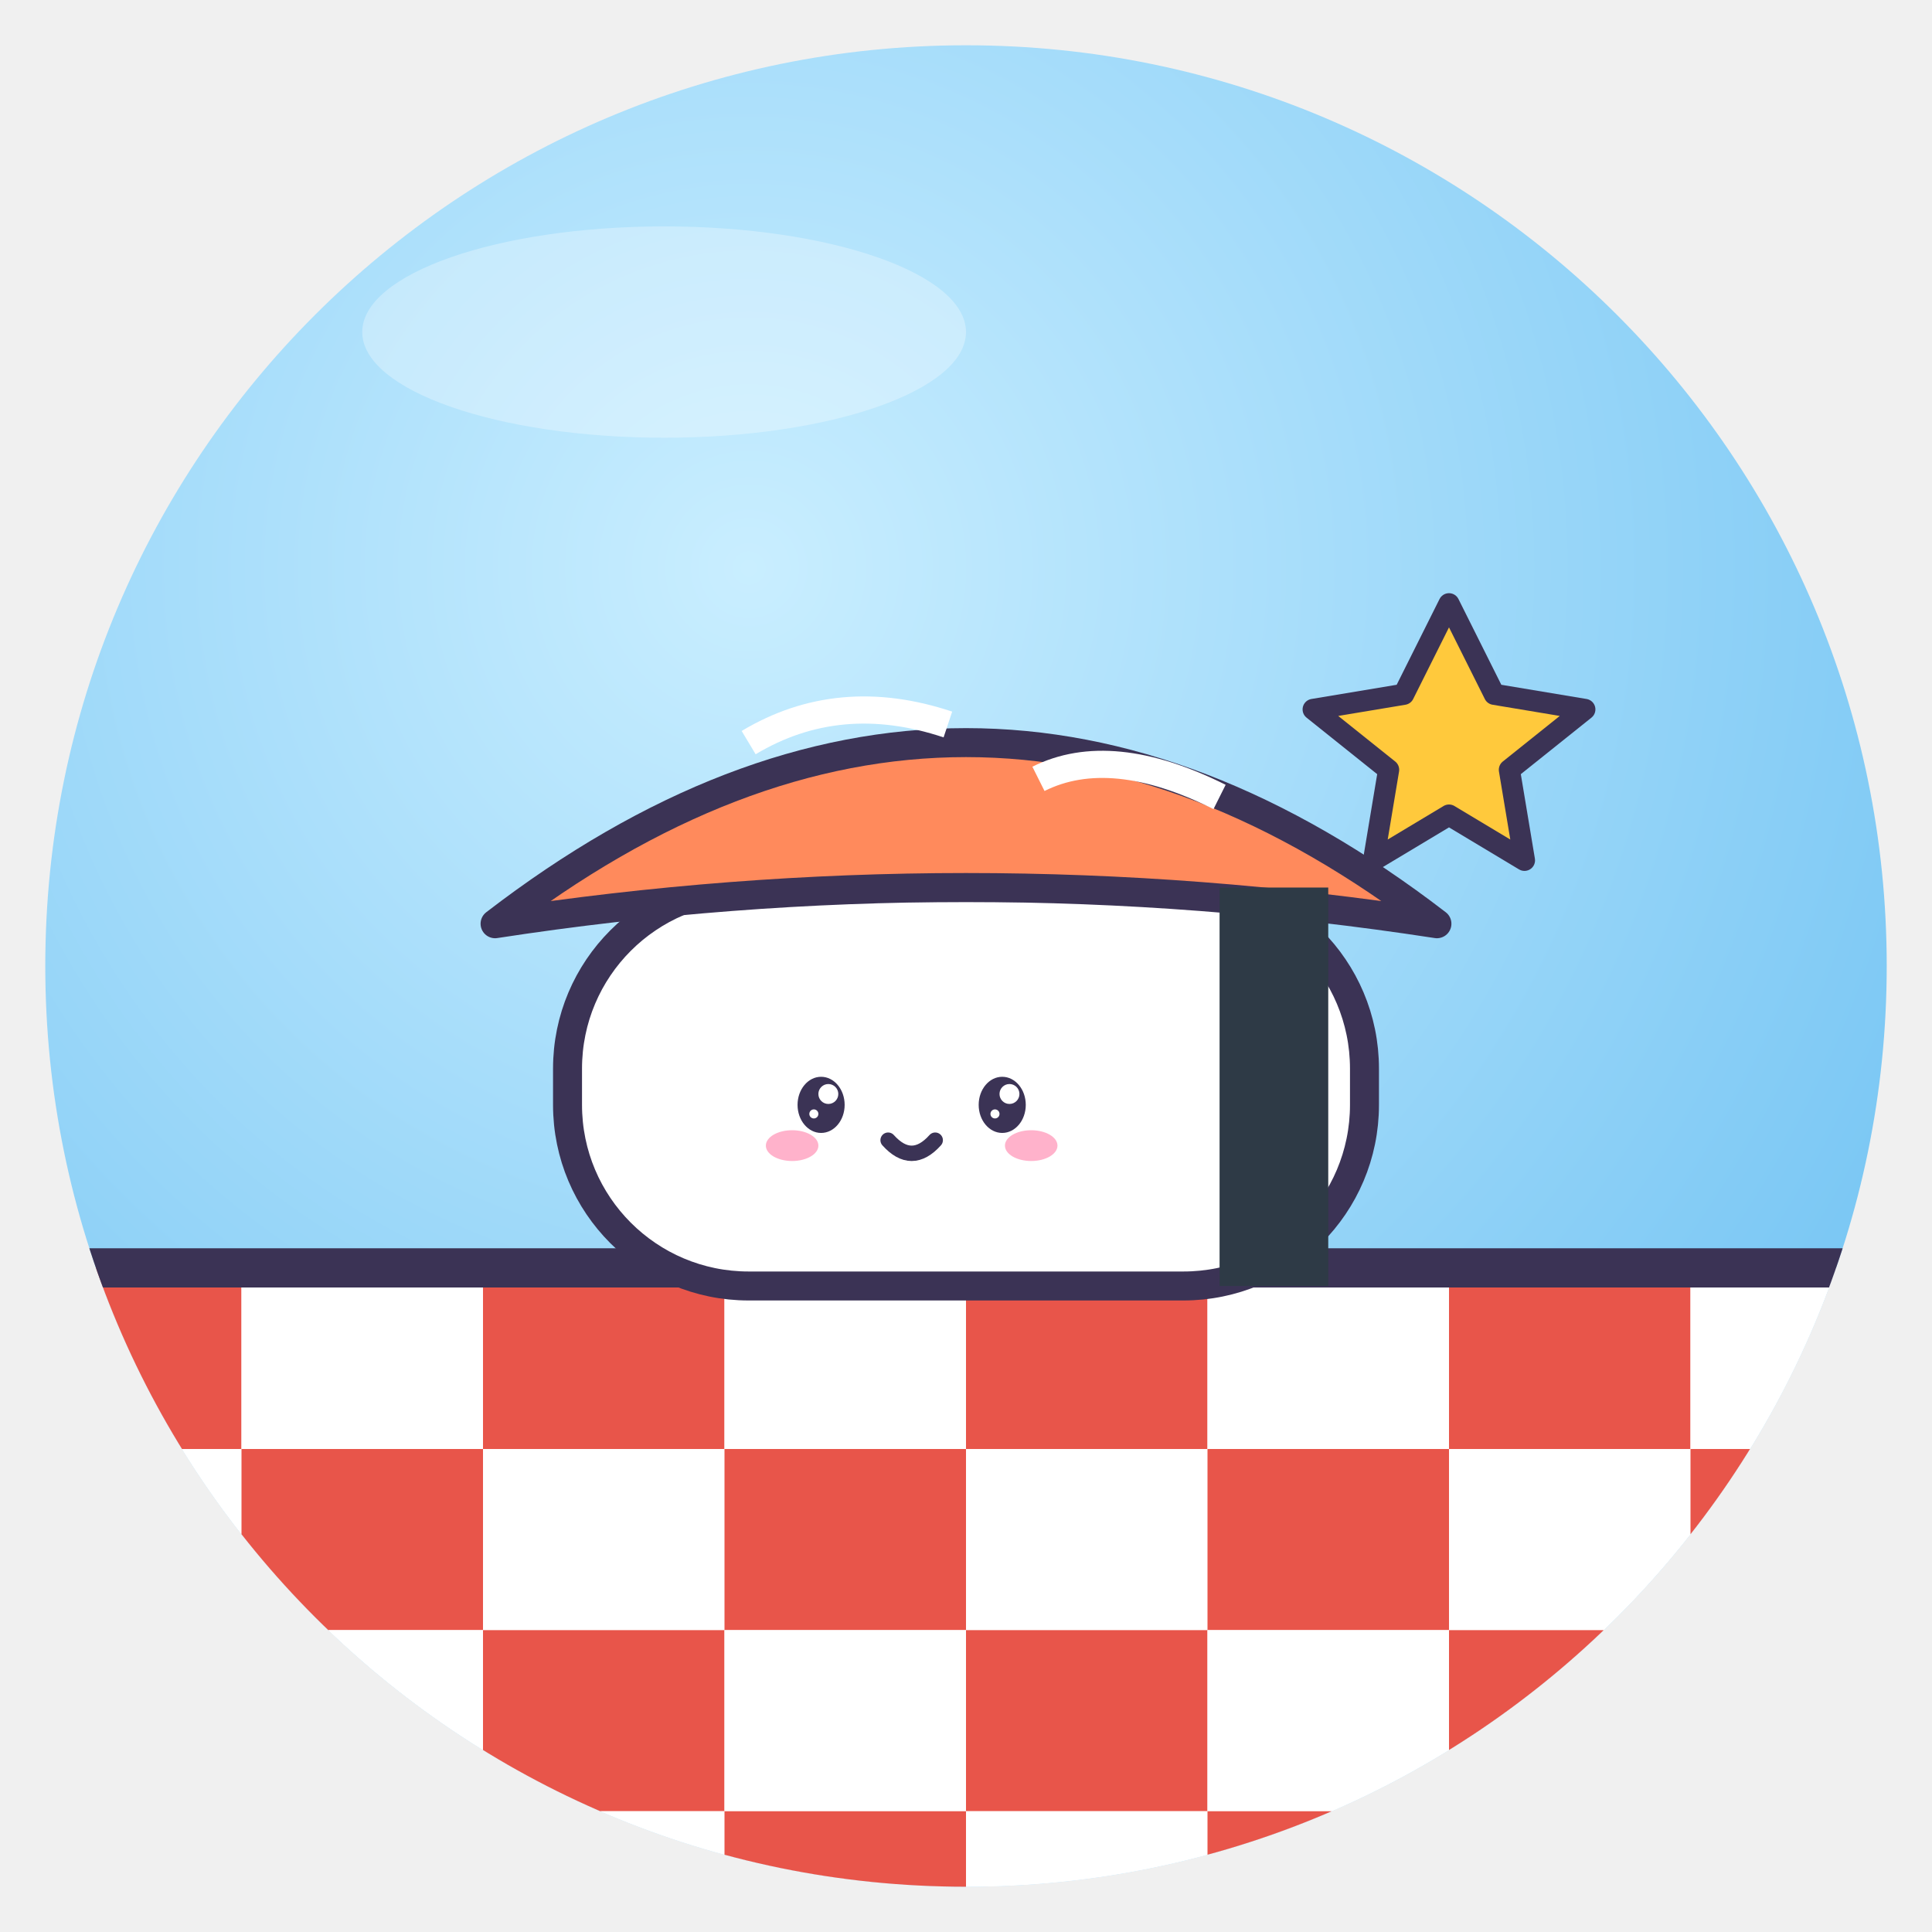
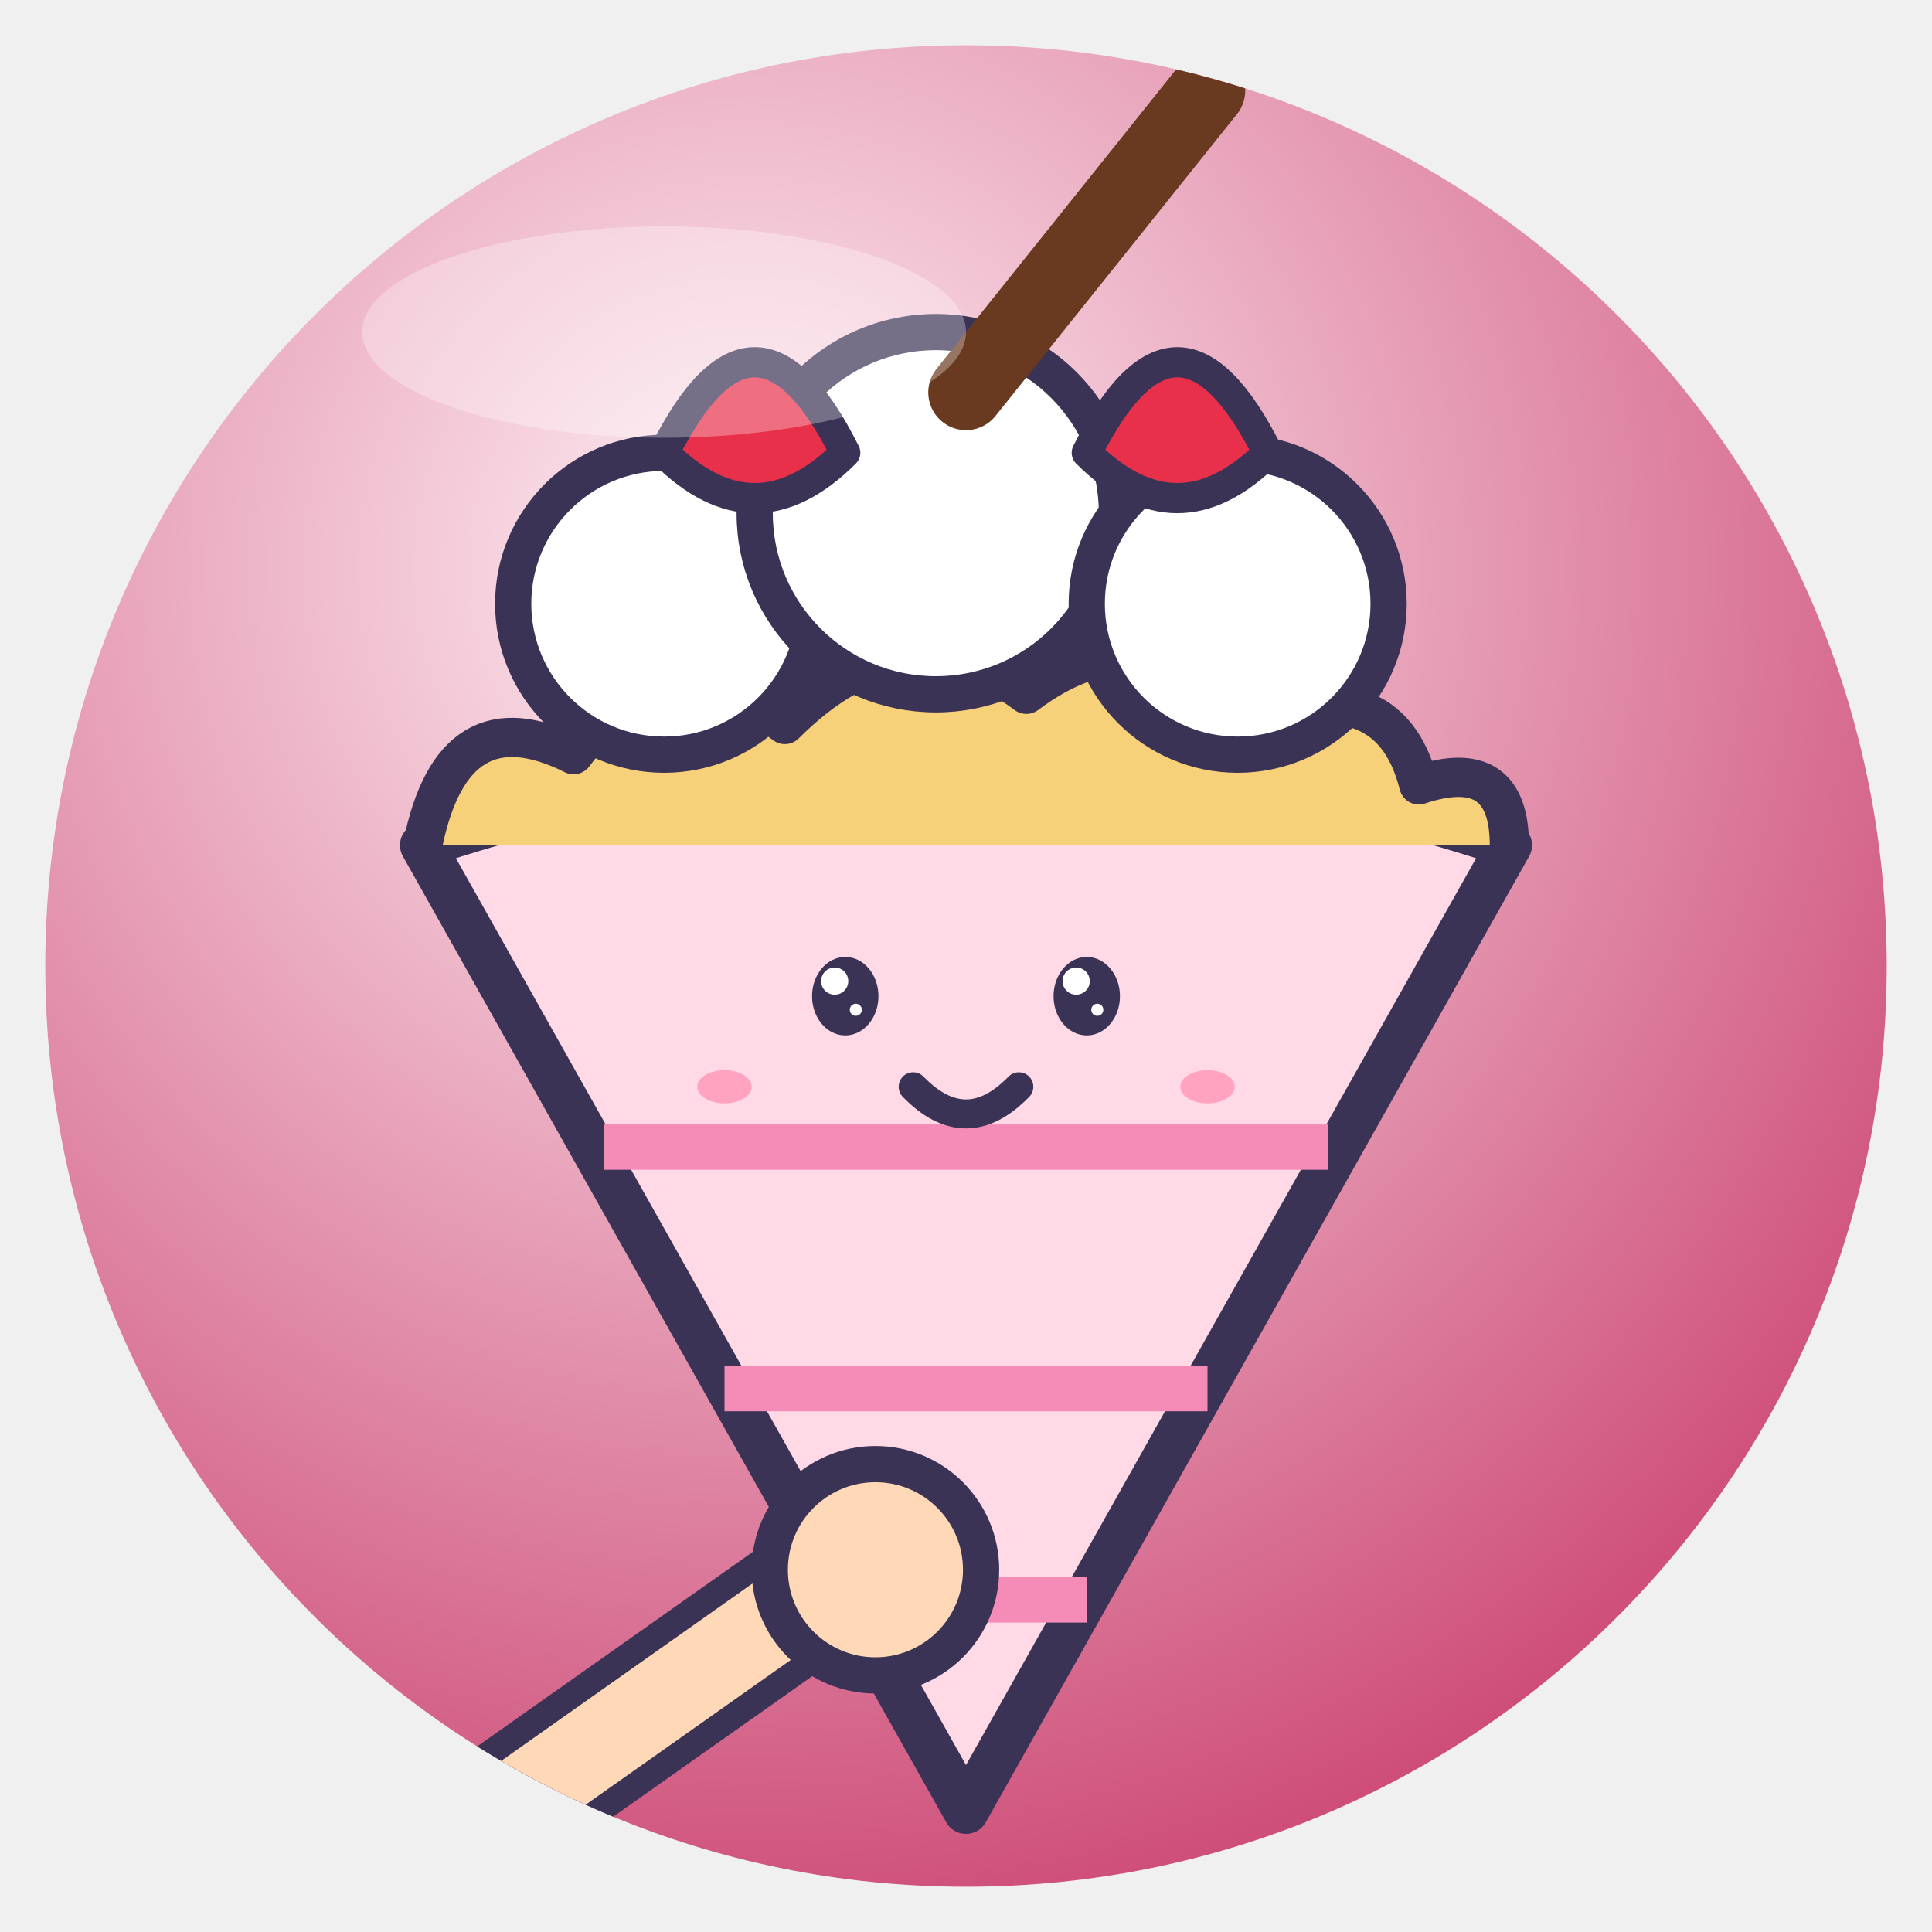
<svg xmlns="http://www.w3.org/2000/svg" viewBox="0 0 128 128" width="128" height="128">
  <defs>
    <radialGradient id="g" cx="38%" cy="28%" r="85%">
-       <stop offset="0" stop-color="#C9EEFF" />
-       <stop offset="1" stop-color="#6CC0F2" />
+       <stop offset="0" stop-color="#FFF0F5" />
+       <stop offset="1" stop-color="#C83A6A" />
    </radialGradient>
    <clipPath id="c">
      <circle cx="64" cy="64" r="61" />
    </clipPath>
  </defs>
  <circle cx="64" cy="64" r="61" fill="url(#g)" />
  <g clip-path="url(#c)">
-     <path d="M0 84 H128 V128 H0Z" fill="#fff" />
-     <rect x="0" y="84" width="16" height="12" fill="#E8554A" />
-     <rect x="0" y="96" width="16" height="12" fill="#fff" />
-     <rect x="0" y="108" width="16" height="12" fill="#E8554A" />
-     <rect x="0" y="120" width="16" height="12" fill="#fff" />
-     <rect x="16" y="84" width="16" height="12" fill="#fff" />
-     <rect x="16" y="96" width="16" height="12" fill="#E8554A" />
-     <rect x="16" y="108" width="16" height="12" fill="#fff" />
-     <rect x="16" y="120" width="16" height="12" fill="#E8554A" />
-     <rect x="32" y="84" width="16" height="12" fill="#E8554A" />
-     <rect x="32" y="96" width="16" height="12" fill="#fff" />
-     <rect x="32" y="108" width="16" height="12" fill="#E8554A" />
-     <rect x="32" y="120" width="16" height="12" fill="#fff" />
-     <rect x="48" y="84" width="16" height="12" fill="#fff" />
-     <rect x="48" y="96" width="16" height="12" fill="#E8554A" />
-     <rect x="48" y="108" width="16" height="12" fill="#fff" />
-     <rect x="48" y="120" width="16" height="12" fill="#E8554A" />
-     <rect x="64" y="84" width="16" height="12" fill="#E8554A" />
-     <rect x="64" y="96" width="16" height="12" fill="#fff" />
-     <rect x="64" y="108" width="16" height="12" fill="#E8554A" />
-     <rect x="64" y="120" width="16" height="12" fill="#fff" />
-     <rect x="80" y="84" width="16" height="12" fill="#fff" />
-     <rect x="80" y="96" width="16" height="12" fill="#E8554A" />
-     <rect x="80" y="108" width="16" height="12" fill="#fff" />
-     <rect x="80" y="120" width="16" height="12" fill="#E8554A" />
-     <rect x="96" y="84" width="16" height="12" fill="#E8554A" />
-     <rect x="96" y="96" width="16" height="12" fill="#fff" />
-     <rect x="96" y="108" width="16" height="12" fill="#E8554A" />
-     <rect x="96" y="120" width="16" height="12" fill="#fff" />
-     <rect x="112" y="84" width="16" height="12" fill="#fff" />
-     <rect x="112" y="96" width="16" height="12" fill="#E8554A" />
-     <rect x="112" y="108" width="16" height="12" fill="#fff" />
-     <rect x="112" y="120" width="16" height="12" fill="#E8554A" />
-     <path d="M0 84 H128" stroke="#3B3355" stroke-linejoin="round" stroke-linecap="round" stroke-width="2.6" />
-     <g transform="translate(64 60) rotate(0) scale(-0.6 0.6) translate(-64 -64)">
-       <rect x="20" y="62" width="88" height="44" rx="20" fill="#fff" stroke="#3B3355" stroke-width="3.2" stroke-linejoin="round" stroke-linecap="round" />
-       <path d="M12 66 Q64 26 116 66 Q64 58 12 66Z" fill="#FF8A5C" stroke="#3B3355" stroke-width="3.2" stroke-linejoin="round" stroke-linecap="round" />
-       <path d="M36 52 Q48 46 56 50 M66 44 Q78 40 88 46" stroke="#fff" stroke-width="3" fill="none" />
-       <rect x="24" y="62" width="12" height="44" fill="#2E3A46" />
-       <ellipse cx="60" cy="86" rx="2.6" ry="3.1" fill="#3B3355" />
-       <circle cx="59.2" cy="84.8" r="1.1" fill="#fff" />
-       <circle cx="60.8" cy="87.0" r="0.5" fill="#fff" />
-       <ellipse cx="80" cy="86" rx="2.6" ry="3.1" fill="#3B3355" />
-       <circle cx="79.2" cy="84.8" r="1.1" fill="#fff" />
-       <circle cx="80.8" cy="87.0" r="0.5" fill="#fff" />
-       <ellipse cx="56.8" cy="90.5" rx="2.9" ry="1.7" fill="#FF7FA8" opacity=".6" />
-       <ellipse cx="83.2" cy="90.5" rx="2.9" ry="1.7" fill="#FF7FA8" opacity=".6" />
-       <path d="M67.4 89.9 Q70 92.8 72.6 89.9" fill="none" stroke="#3B3355" stroke-linejoin="round" stroke-linecap="round" stroke-width="1.7" />
-     </g>
-     <path d="M96 40 l3 6 l6 1 l-5 4 l1 6 l-5 -3 l-5 3 l1 -6 l-5 -4 l6 -1Z" fill="#FFC93C" stroke="#3B3355" stroke-linejoin="round" stroke-linecap="round" stroke-width="1.4" />
+     <path d="M64 120 L28 56 Q64 44 100 56Z" fill="#FFD9E6" stroke="#3B3355" stroke-linejoin="round" stroke-linecap="round" stroke-width="3" />
+     <path d="M40 76 L88 76 M48 92 L80 92 M56 106 L72 106" stroke="#F58CB8" stroke-width="3" />
+     <path d="M28 56 Q30 46 38 50 Q44 42 52 48 Q60 40 68 46 Q76 40 82 48 Q92 44 94 52 Q100 50 100 56" fill="#F7D07A" stroke="#3B3355" stroke-linejoin="round" stroke-linecap="round" stroke-width="2.6" />
+     <circle cx="44" cy="40" r="10" fill="#fff" stroke="#3B3355" stroke-linejoin="round" stroke-linecap="round" stroke-width="2.4" />
+     <circle cx="62" cy="34" r="12" fill="#fff" stroke="#3B3355" stroke-linejoin="round" stroke-linecap="round" stroke-width="2.4" />
+     <circle cx="82" cy="40" r="10" fill="#fff" stroke="#3B3355" stroke-linejoin="round" stroke-linecap="round" stroke-width="2.4" />
+     <path d="M44 30 Q50 18 56 30 Q50 36 44 30Z" fill="#E8304A" stroke="#3B3355" stroke-linejoin="round" stroke-linecap="round" stroke-width="2" />
+     <path d="M72 30 Q78 18 84 30 Q78 36 72 30Z" fill="#E8304A" stroke="#3B3355" stroke-linejoin="round" stroke-linecap="round" stroke-width="2" />
+     <path d="M64 26 L80 6" stroke="#6A3A20" stroke-width="5" stroke-linecap="round" />
+     <ellipse cx="56" cy="66" rx="2.2" ry="2.6" fill="#3B3355" />
+     <circle cx="55.3" cy="65.0" r="0.9" fill="#fff" />
+     <circle cx="56.7" cy="66.9" r="0.4" fill="#fff" />
+     <ellipse cx="72" cy="66" rx="2.2" ry="2.6" fill="#3B3355" />
+     <circle cx="71.3" cy="65.0" r="0.9" fill="#fff" />
+     <circle cx="72.7" cy="66.9" r="0.4" fill="#fff" />
+     <path d="M60.5 72 Q64 75.6 67.5 72" fill="none" stroke="#3B3355" stroke-linejoin="round" stroke-linecap="round" stroke-width="1.92" />
+     <ellipse cx="48" cy="72" rx="1.8" ry="1.1" fill="#FF7FA8" opacity=".6" />
+     <ellipse cx="80" cy="72" rx="1.8" ry="1.1" fill="#FF7FA8" opacity=".6" />
+     <path d="M22 128 L56 104" fill="none" stroke="#3B3355" stroke-linejoin="round" stroke-linecap="round" stroke-width="9" />
+     <path d="M22 128 L56 104" fill="none" stroke="#FFD8B8" stroke-width="5.6" stroke-linecap="round" />
+     <circle cx="58" cy="104" r="7" fill="#FFD8B8" stroke="#3B3355" stroke-linejoin="round" stroke-linecap="round" stroke-width="2.4" />
  </g>
  <ellipse cx="44" cy="22" rx="20" ry="7" fill="#fff" opacity=".3" />
</svg>
